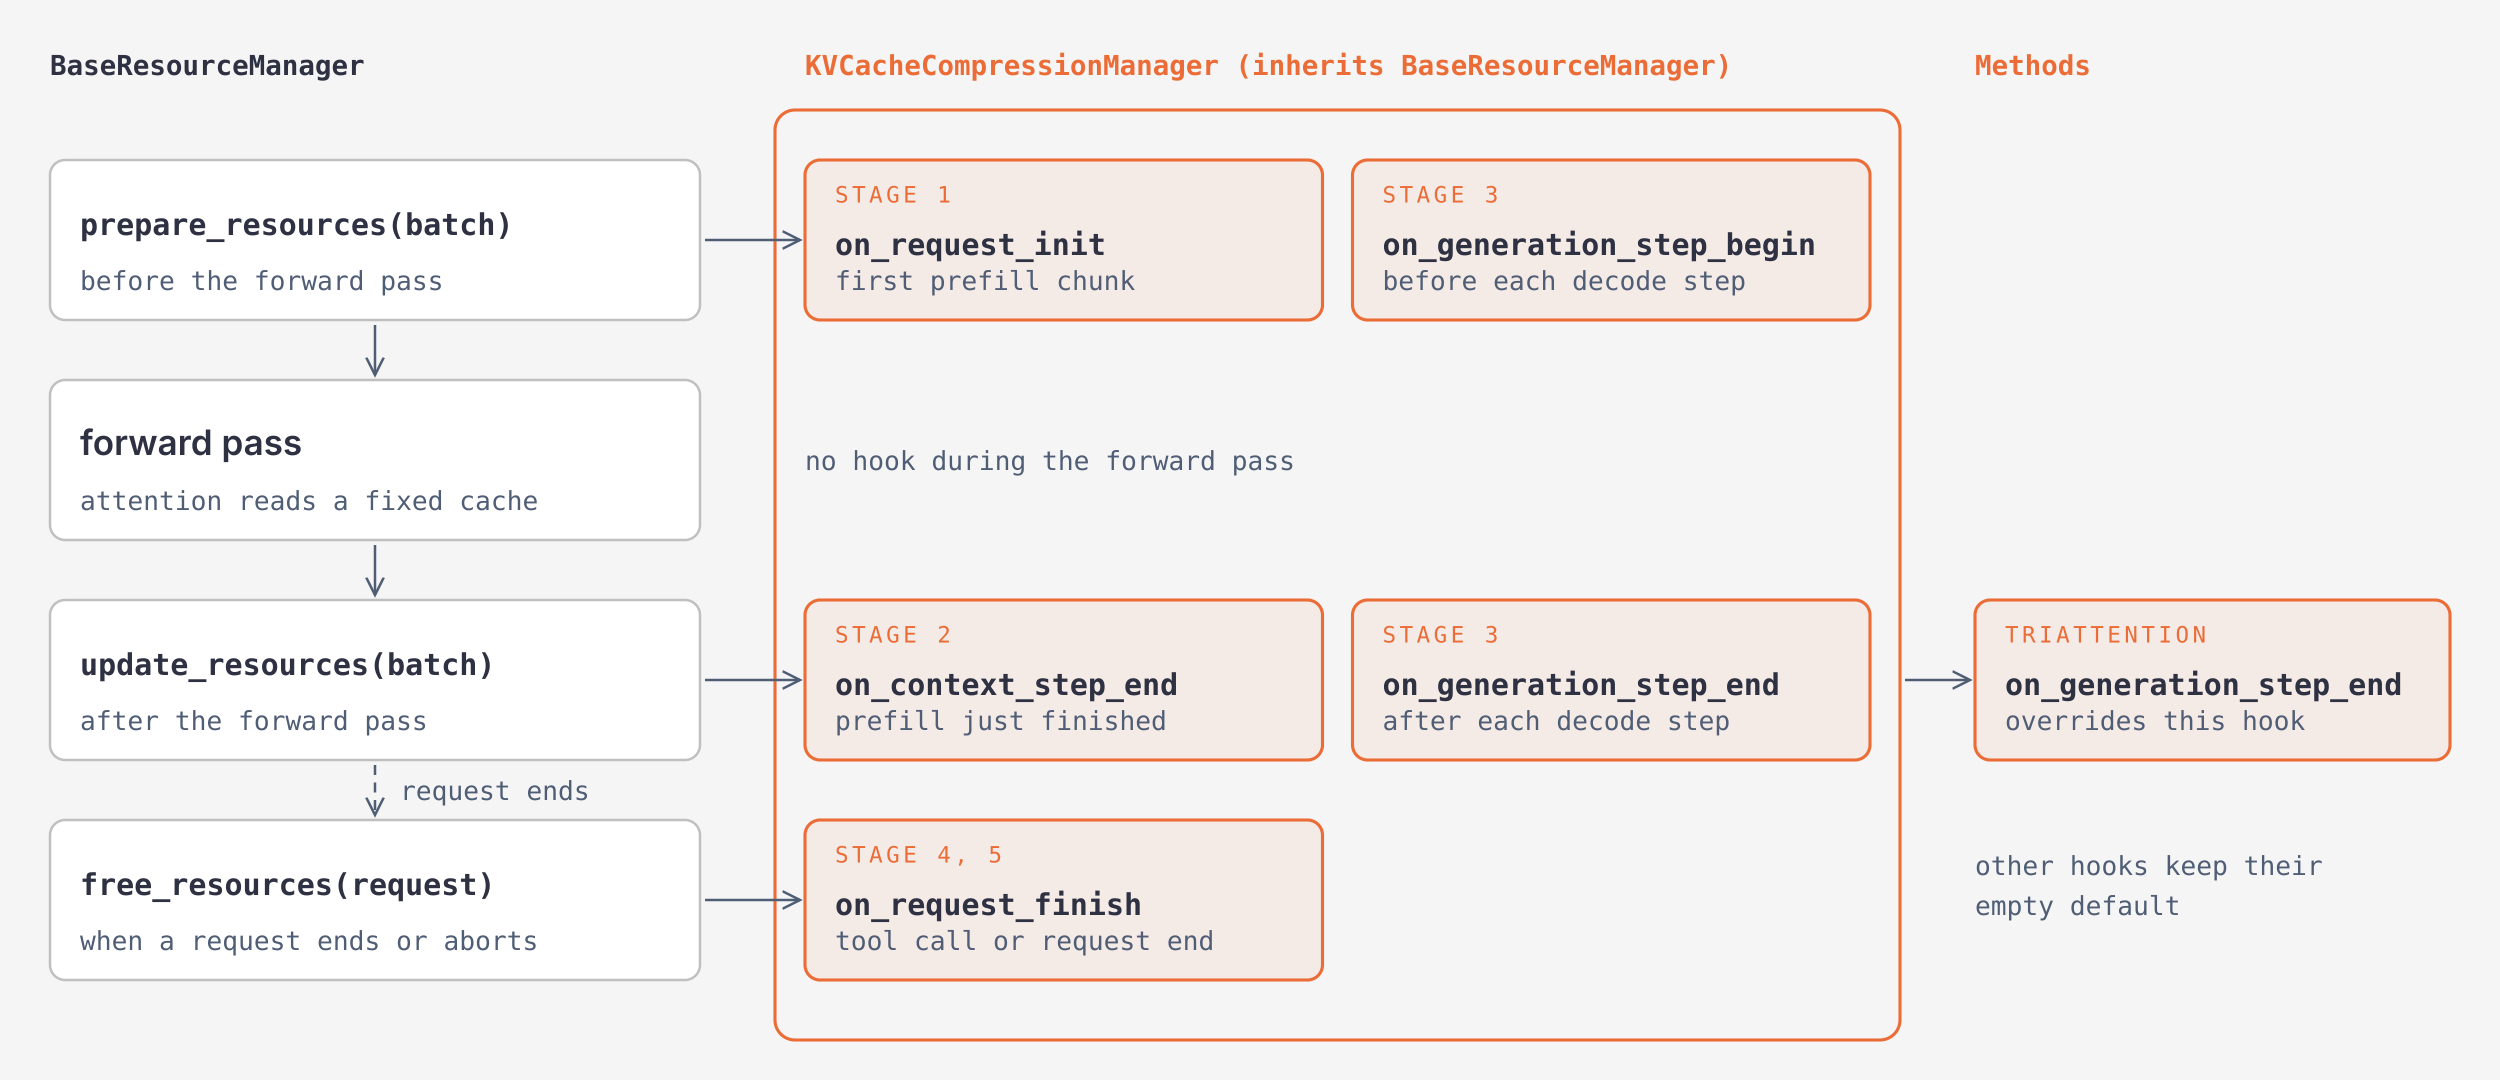
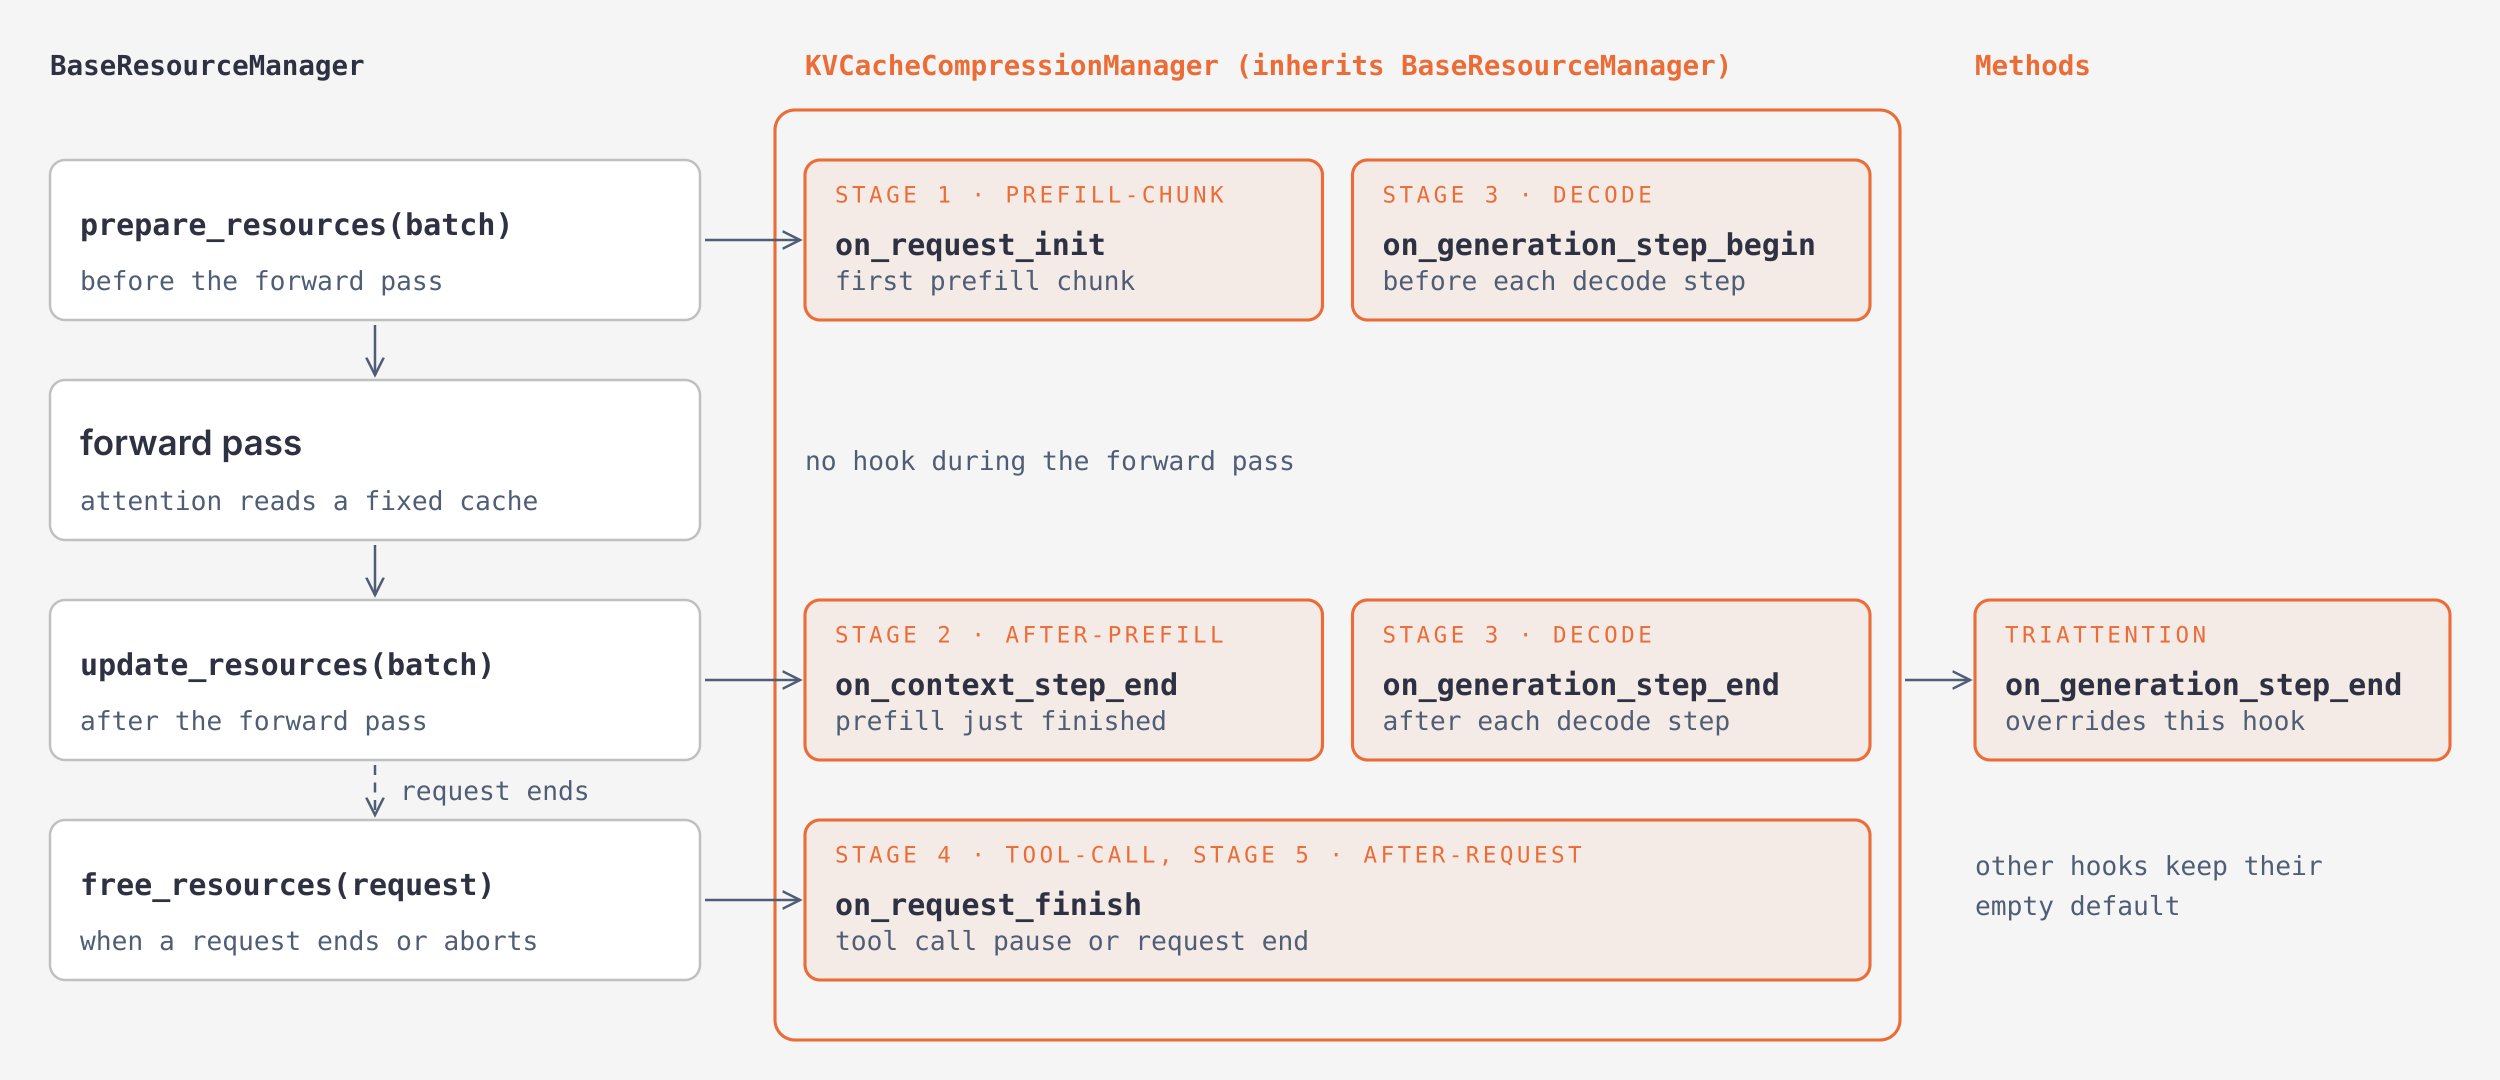
<svg xmlns="http://www.w3.org/2000/svg" viewBox="0 0 1000 432" width="1000" height="432">
  <defs>
    <marker id="ah" markerWidth="8" markerHeight="8" refX="7" refY="4" orient="auto" markerUnits="userSpaceOnUse">
      <path d="M0,0.5 L7,4 L0,7.5" fill="none" stroke="#4f5d75" stroke-width="1" />
    </marker>
  </defs>
  <rect width="1000" height="432" fill="#f5f5f5" />
  <text x="20" y="30" font-family="'Geist Mono','SFMono-Regular',Menlo,Consolas,monospace" font-size="11" font-weight="600" fill="#2d3142" text-anchor="start">BaseResourceManager</text>
  <text x="322" y="30" font-family="'Geist Mono','SFMono-Regular',Menlo,Consolas,monospace" font-size="11" font-weight="600" fill="#eb6c36" text-anchor="start">KVCacheCompressionManager (inherits BaseResourceManager)</text>
  <text x="790" y="30" font-family="'Geist Mono','SFMono-Regular',Menlo,Consolas,monospace" font-size="11" font-weight="600" fill="#eb6c36" text-anchor="start">Methods</text>
  <rect x="310" y="44" width="450" height="372" rx="8" fill="none" stroke="#eb6c36" stroke-width="1.25" />
  <rect x="20" y="64" width="260" height="64" rx="6" fill="#ffffff" stroke="#bfc0c0" stroke-width="1" />
  <text x="32" y="94" font-family="'Geist Mono','SFMono-Regular',Menlo,Consolas,monospace" font-size="12" font-weight="600" fill="#2d3142" text-anchor="start">prepare_resources(batch)</text>
  <text x="32" y="116" font-family="'Geist Mono','SFMono-Regular',Menlo,Consolas,monospace" font-size="10.5" font-weight="500" fill="#4f5d75" text-anchor="start">before the forward pass</text>
  <rect x="20" y="152" width="260" height="64" rx="6" fill="#ffffff" stroke="#bfc0c0" stroke-width="1" />
  <text x="32" y="182" font-family="'Geist','Inter',system-ui,-apple-system,'Segoe UI',sans-serif" font-size="14" font-weight="600" fill="#2d3142" text-anchor="start">forward pass</text>
  <text x="32" y="204" font-family="'Geist Mono','SFMono-Regular',Menlo,Consolas,monospace" font-size="10.5" font-weight="500" fill="#4f5d75" text-anchor="start">attention reads a fixed cache</text>
  <rect x="20" y="240" width="260" height="64" rx="6" fill="#ffffff" stroke="#bfc0c0" stroke-width="1" />
  <text x="32" y="270" font-family="'Geist Mono','SFMono-Regular',Menlo,Consolas,monospace" font-size="12" font-weight="600" fill="#2d3142" text-anchor="start">update_resources(batch)</text>
  <text x="32" y="292" font-family="'Geist Mono','SFMono-Regular',Menlo,Consolas,monospace" font-size="10.5" font-weight="500" fill="#4f5d75" text-anchor="start">after the forward pass</text>
  <rect x="20" y="328" width="260" height="64" rx="6" fill="#ffffff" stroke="#bfc0c0" stroke-width="1" />
  <text x="32" y="358" font-family="'Geist Mono','SFMono-Regular',Menlo,Consolas,monospace" font-size="12" font-weight="600" fill="#2d3142" text-anchor="start">free_resources(request)</text>
  <text x="32" y="380" font-family="'Geist Mono','SFMono-Regular',Menlo,Consolas,monospace" font-size="10.5" font-weight="500" fill="#4f5d75" text-anchor="start">when a request ends or aborts</text>
  <path d="M150.0,130 L150.0,150" fill="none" stroke="#4f5d75" stroke-width="1" marker-end="url(#ah)" />
  <path d="M150.0,218 L150.0,238" fill="none" stroke="#4f5d75" stroke-width="1" marker-end="url(#ah)" />
  <path d="M150.0,306 L150.0,326" fill="none" stroke="#4f5d75" stroke-width="1" stroke-dasharray="4,3" marker-end="url(#ah)" />
  <text x="160.0" y="320" font-family="'Geist Mono','SFMono-Regular',Menlo,Consolas,monospace" font-size="10.5" font-weight="500" fill="#4f5d75" text-anchor="start">request ends</text>
  <rect x="322.0" y="64" width="207.0" height="64" rx="6" fill="rgba(235,108,54,0.08)" stroke="#eb6c36" stroke-width="1.25" />
-   <text x="334.0" y="81" font-family="'Geist Mono','SFMono-Regular',Menlo,Consolas,monospace" font-size="9" font-weight="500" letter-spacing="1.4" fill="#eb6c36" text-anchor="start">STAGE 1</text>
+   <text x="334.0" y="81" font-family="'Geist Mono','SFMono-Regular',Menlo,Consolas,monospace" font-size="9" font-weight="500" letter-spacing="1.4" fill="#eb6c36" text-anchor="start">STAGE 1 · PREFILL-CHUNK</text>
  <text x="334.0" y="102" font-family="'Geist Mono','SFMono-Regular',Menlo,Consolas,monospace" font-size="12" font-weight="600" fill="#2d3142" text-anchor="start">on_request_init</text>
  <text x="334.0" y="116" font-family="'Geist Mono','SFMono-Regular',Menlo,Consolas,monospace" font-size="10.5" font-weight="500" fill="#4f5d75" text-anchor="start">first prefill chunk</text>
  <rect x="541.0" y="64" width="207.0" height="64" rx="6" fill="rgba(235,108,54,0.08)" stroke="#eb6c36" stroke-width="1.25" />
-   <text x="553.0" y="81" font-family="'Geist Mono','SFMono-Regular',Menlo,Consolas,monospace" font-size="9" font-weight="500" letter-spacing="1.4" fill="#eb6c36" text-anchor="start">STAGE 3</text>
+   <text x="553.0" y="81" font-family="'Geist Mono','SFMono-Regular',Menlo,Consolas,monospace" font-size="9" font-weight="500" letter-spacing="1.4" fill="#eb6c36" text-anchor="start">STAGE 3 · DECODE</text>
  <text x="553.0" y="102" font-family="'Geist Mono','SFMono-Regular',Menlo,Consolas,monospace" font-size="12" font-weight="600" fill="#2d3142" text-anchor="start">on_generation_step_begin</text>
  <text x="553.0" y="116" font-family="'Geist Mono','SFMono-Regular',Menlo,Consolas,monospace" font-size="10.5" font-weight="500" fill="#4f5d75" text-anchor="start">before each decode step</text>
  <path d="M282,96.0 L320,96.0" fill="none" stroke="#4f5d75" stroke-width="1" marker-end="url(#ah)" />
  <rect x="322.0" y="240" width="207.0" height="64" rx="6" fill="rgba(235,108,54,0.08)" stroke="#eb6c36" stroke-width="1.25" />
-   <text x="334.0" y="257" font-family="'Geist Mono','SFMono-Regular',Menlo,Consolas,monospace" font-size="9" font-weight="500" letter-spacing="1.4" fill="#eb6c36" text-anchor="start">STAGE 2</text>
+   <text x="334.0" y="257" font-family="'Geist Mono','SFMono-Regular',Menlo,Consolas,monospace" font-size="9" font-weight="500" letter-spacing="1.4" fill="#eb6c36" text-anchor="start">STAGE 2 · AFTER-PREFILL</text>
  <text x="334.0" y="278" font-family="'Geist Mono','SFMono-Regular',Menlo,Consolas,monospace" font-size="12" font-weight="600" fill="#2d3142" text-anchor="start">on_context_step_end</text>
  <text x="334.0" y="292" font-family="'Geist Mono','SFMono-Regular',Menlo,Consolas,monospace" font-size="10.5" font-weight="500" fill="#4f5d75" text-anchor="start">prefill just finished</text>
  <rect x="541.0" y="240" width="207.0" height="64" rx="6" fill="rgba(235,108,54,0.08)" stroke="#eb6c36" stroke-width="1.25" />
-   <text x="553.0" y="257" font-family="'Geist Mono','SFMono-Regular',Menlo,Consolas,monospace" font-size="9" font-weight="500" letter-spacing="1.4" fill="#eb6c36" text-anchor="start">STAGE 3</text>
+   <text x="553.0" y="257" font-family="'Geist Mono','SFMono-Regular',Menlo,Consolas,monospace" font-size="9" font-weight="500" letter-spacing="1.4" fill="#eb6c36" text-anchor="start">STAGE 3 · DECODE</text>
  <text x="553.0" y="278" font-family="'Geist Mono','SFMono-Regular',Menlo,Consolas,monospace" font-size="12" font-weight="600" fill="#2d3142" text-anchor="start">on_generation_step_end</text>
  <text x="553.0" y="292" font-family="'Geist Mono','SFMono-Regular',Menlo,Consolas,monospace" font-size="10.5" font-weight="500" fill="#4f5d75" text-anchor="start">after each decode step</text>
  <path d="M282,272.0 L320,272.0" fill="none" stroke="#4f5d75" stroke-width="1" marker-end="url(#ah)" />
-   <rect x="322.0" y="328" width="207.0" height="64" rx="6" fill="rgba(235,108,54,0.08)" stroke="#eb6c36" stroke-width="1.25" />
-   <text x="334.0" y="345" font-family="'Geist Mono','SFMono-Regular',Menlo,Consolas,monospace" font-size="9" font-weight="500" letter-spacing="1.4" fill="#eb6c36" text-anchor="start">STAGE 4, 5</text>
+   <rect x="322.0" y="328" width="426.0" height="64" rx="6" fill="rgba(235,108,54,0.08)" stroke="#eb6c36" stroke-width="1.25" />
+   <text x="334.0" y="345" font-family="'Geist Mono','SFMono-Regular',Menlo,Consolas,monospace" font-size="9" font-weight="500" letter-spacing="1.4" fill="#eb6c36" text-anchor="start">STAGE 4 · TOOL-CALL, STAGE 5 · AFTER-REQUEST</text>
  <text x="334.0" y="366" font-family="'Geist Mono','SFMono-Regular',Menlo,Consolas,monospace" font-size="12" font-weight="600" fill="#2d3142" text-anchor="start">on_request_finish</text>
-   <text x="334.0" y="380" font-family="'Geist Mono','SFMono-Regular',Menlo,Consolas,monospace" font-size="10.5" font-weight="500" fill="#4f5d75" text-anchor="start">tool call or request end</text>
+   <text x="334.0" y="380" font-family="'Geist Mono','SFMono-Regular',Menlo,Consolas,monospace" font-size="10.5" font-weight="500" fill="#4f5d75" text-anchor="start">tool call pause or request end</text>
  <path d="M282,360.0 L320,360.0" fill="none" stroke="#4f5d75" stroke-width="1" marker-end="url(#ah)" />
  <text x="322" y="188.0" font-family="'Geist Mono','SFMono-Regular',Menlo,Consolas,monospace" font-size="10.5" font-weight="500" fill="#4f5d75" text-anchor="start">no hook during the forward pass</text>
  <rect x="790" y="240" width="190" height="64" rx="6" fill="rgba(235,108,54,0.08)" stroke="#eb6c36" stroke-width="1.25" />
  <text x="802" y="257" font-family="'Geist Mono','SFMono-Regular',Menlo,Consolas,monospace" font-size="9" font-weight="500" letter-spacing="1.4" fill="#eb6c36" text-anchor="start">TRIATTENTION</text>
  <text x="802" y="278" font-family="'Geist Mono','SFMono-Regular',Menlo,Consolas,monospace" font-size="12" font-weight="600" fill="#2d3142" text-anchor="start">on_generation_step_end</text>
  <text x="802" y="292" font-family="'Geist Mono','SFMono-Regular',Menlo,Consolas,monospace" font-size="10.5" font-weight="500" fill="#4f5d75" text-anchor="start">overrides this hook</text>
  <path d="M762,272.0 L788,272.0" fill="none" stroke="#4f5d75" stroke-width="1" marker-end="url(#ah)" />
  <text x="790" y="350" font-family="'Geist Mono','SFMono-Regular',Menlo,Consolas,monospace" font-size="10.5" font-weight="500" fill="#4f5d75" text-anchor="start">other hooks keep their</text>
  <text x="790" y="366" font-family="'Geist Mono','SFMono-Regular',Menlo,Consolas,monospace" font-size="10.5" font-weight="500" fill="#4f5d75" text-anchor="start">empty default</text>
</svg>
